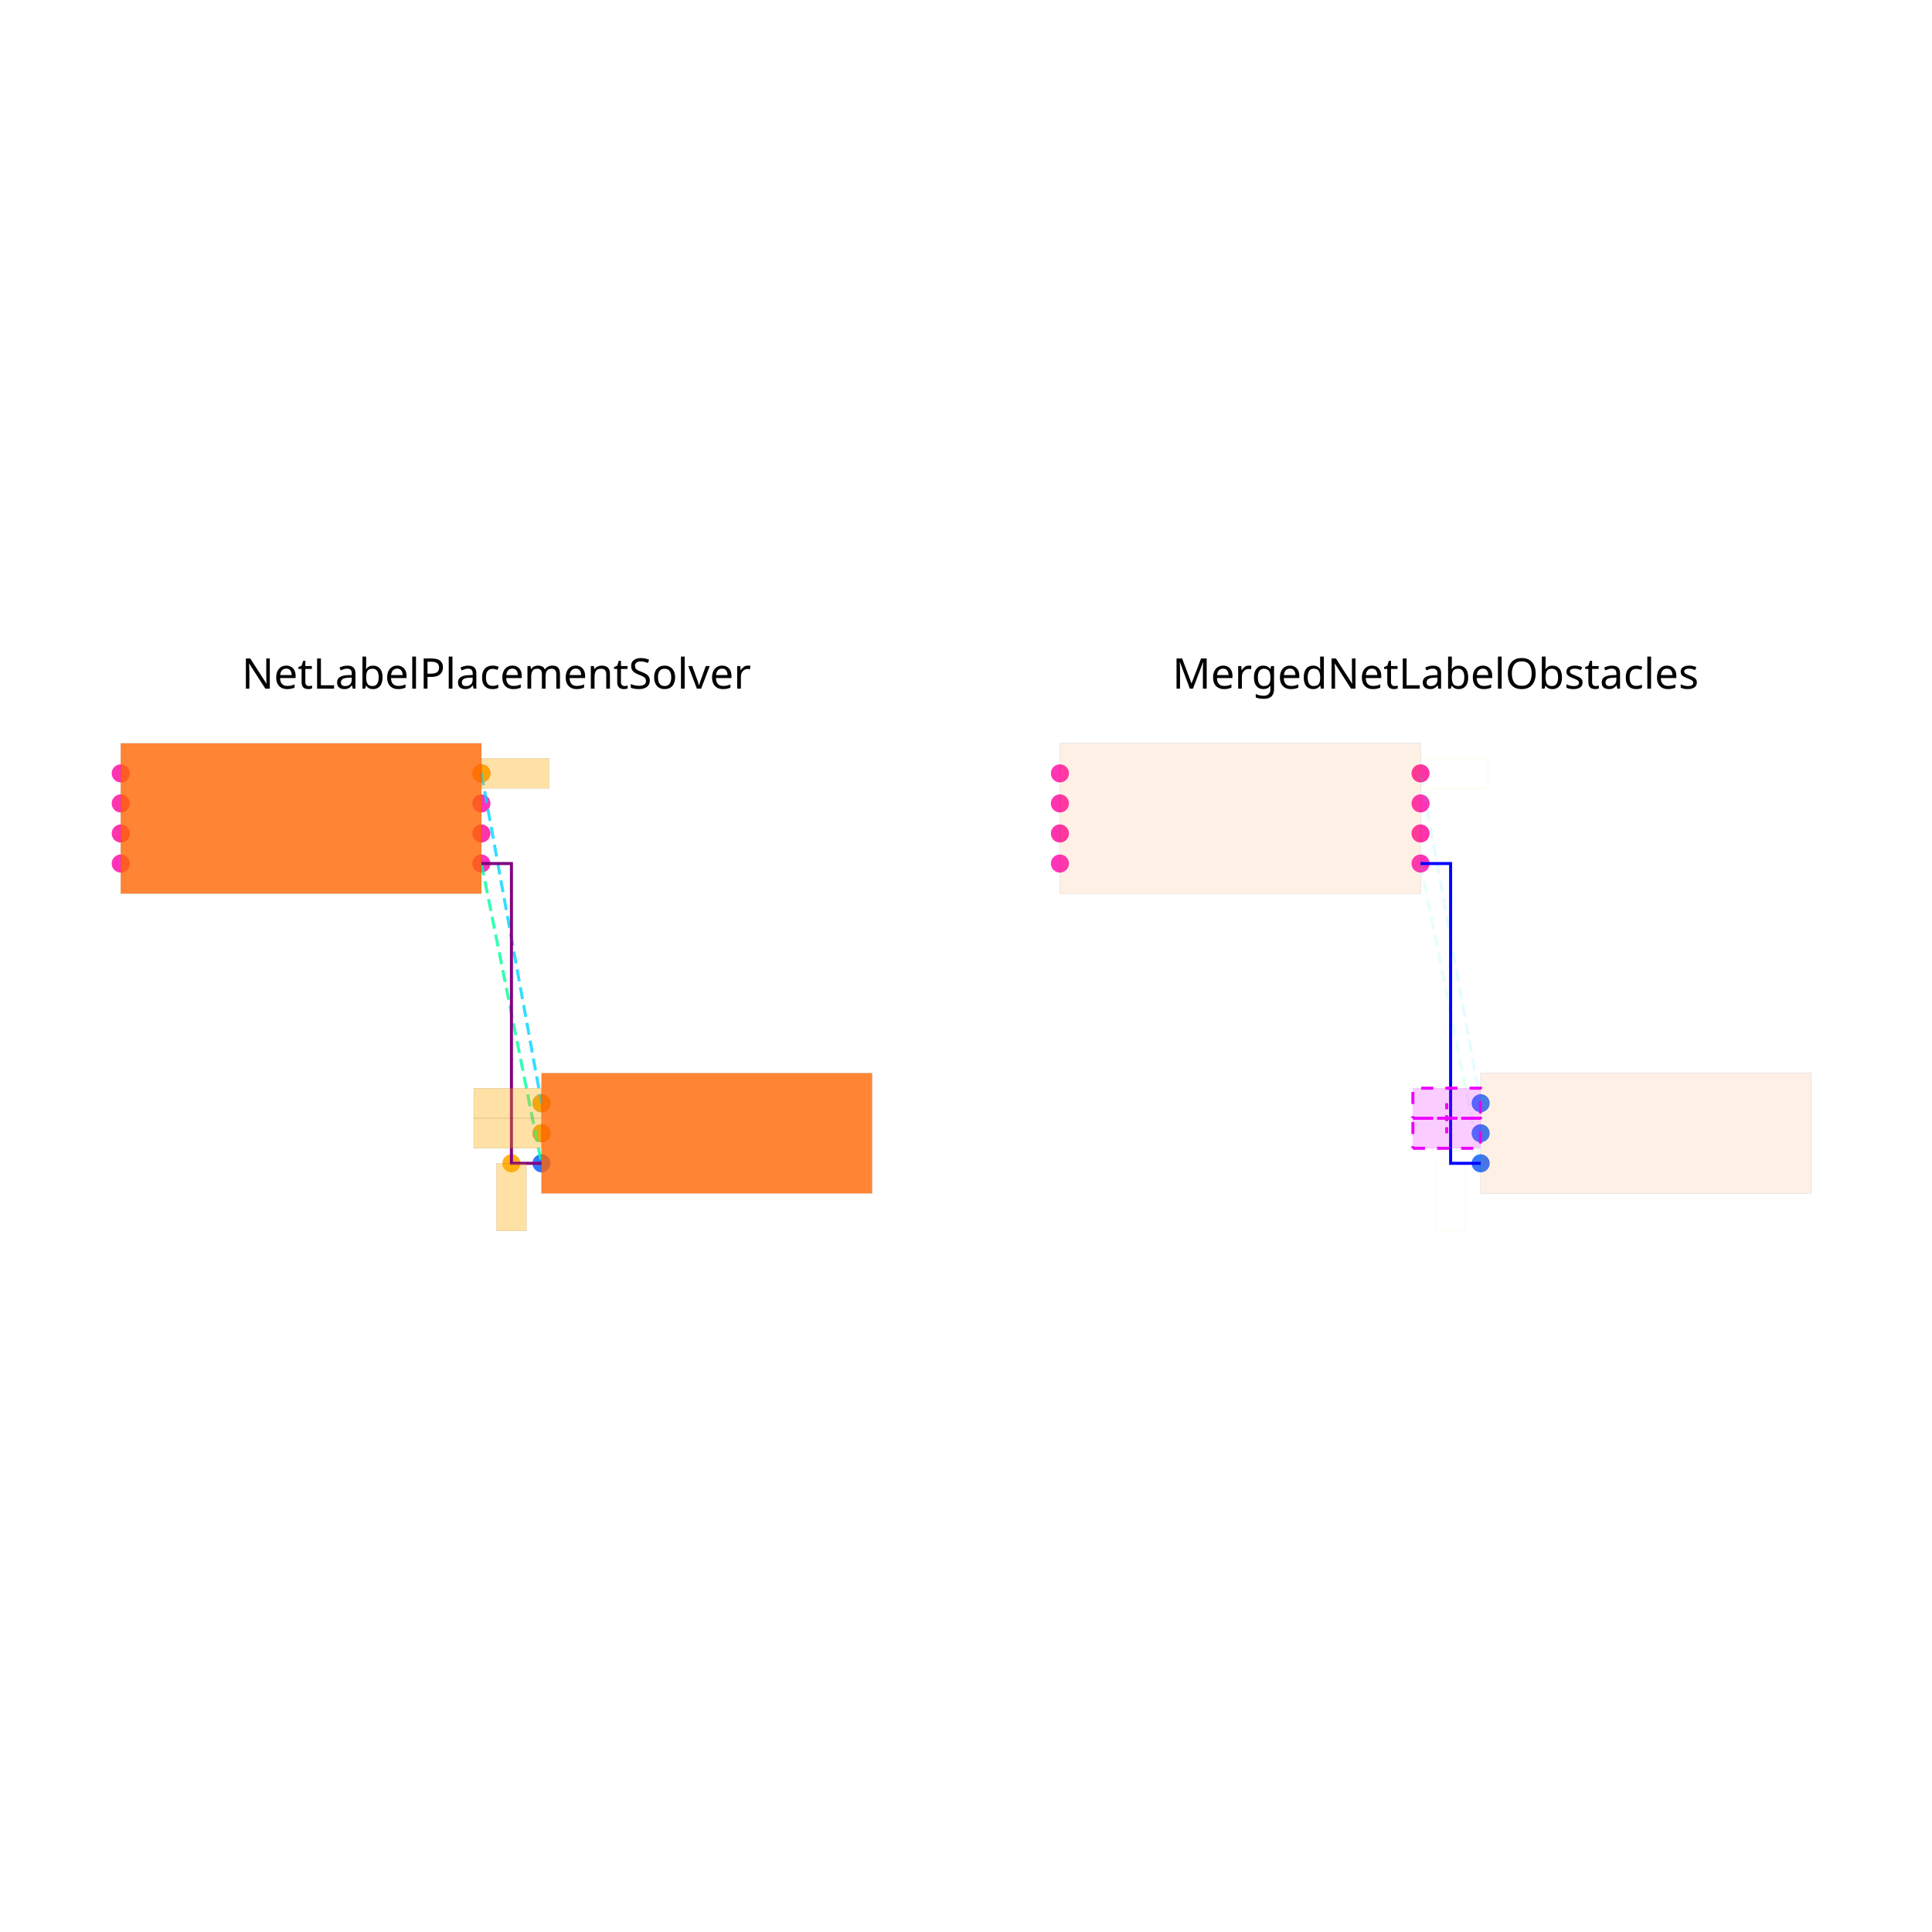
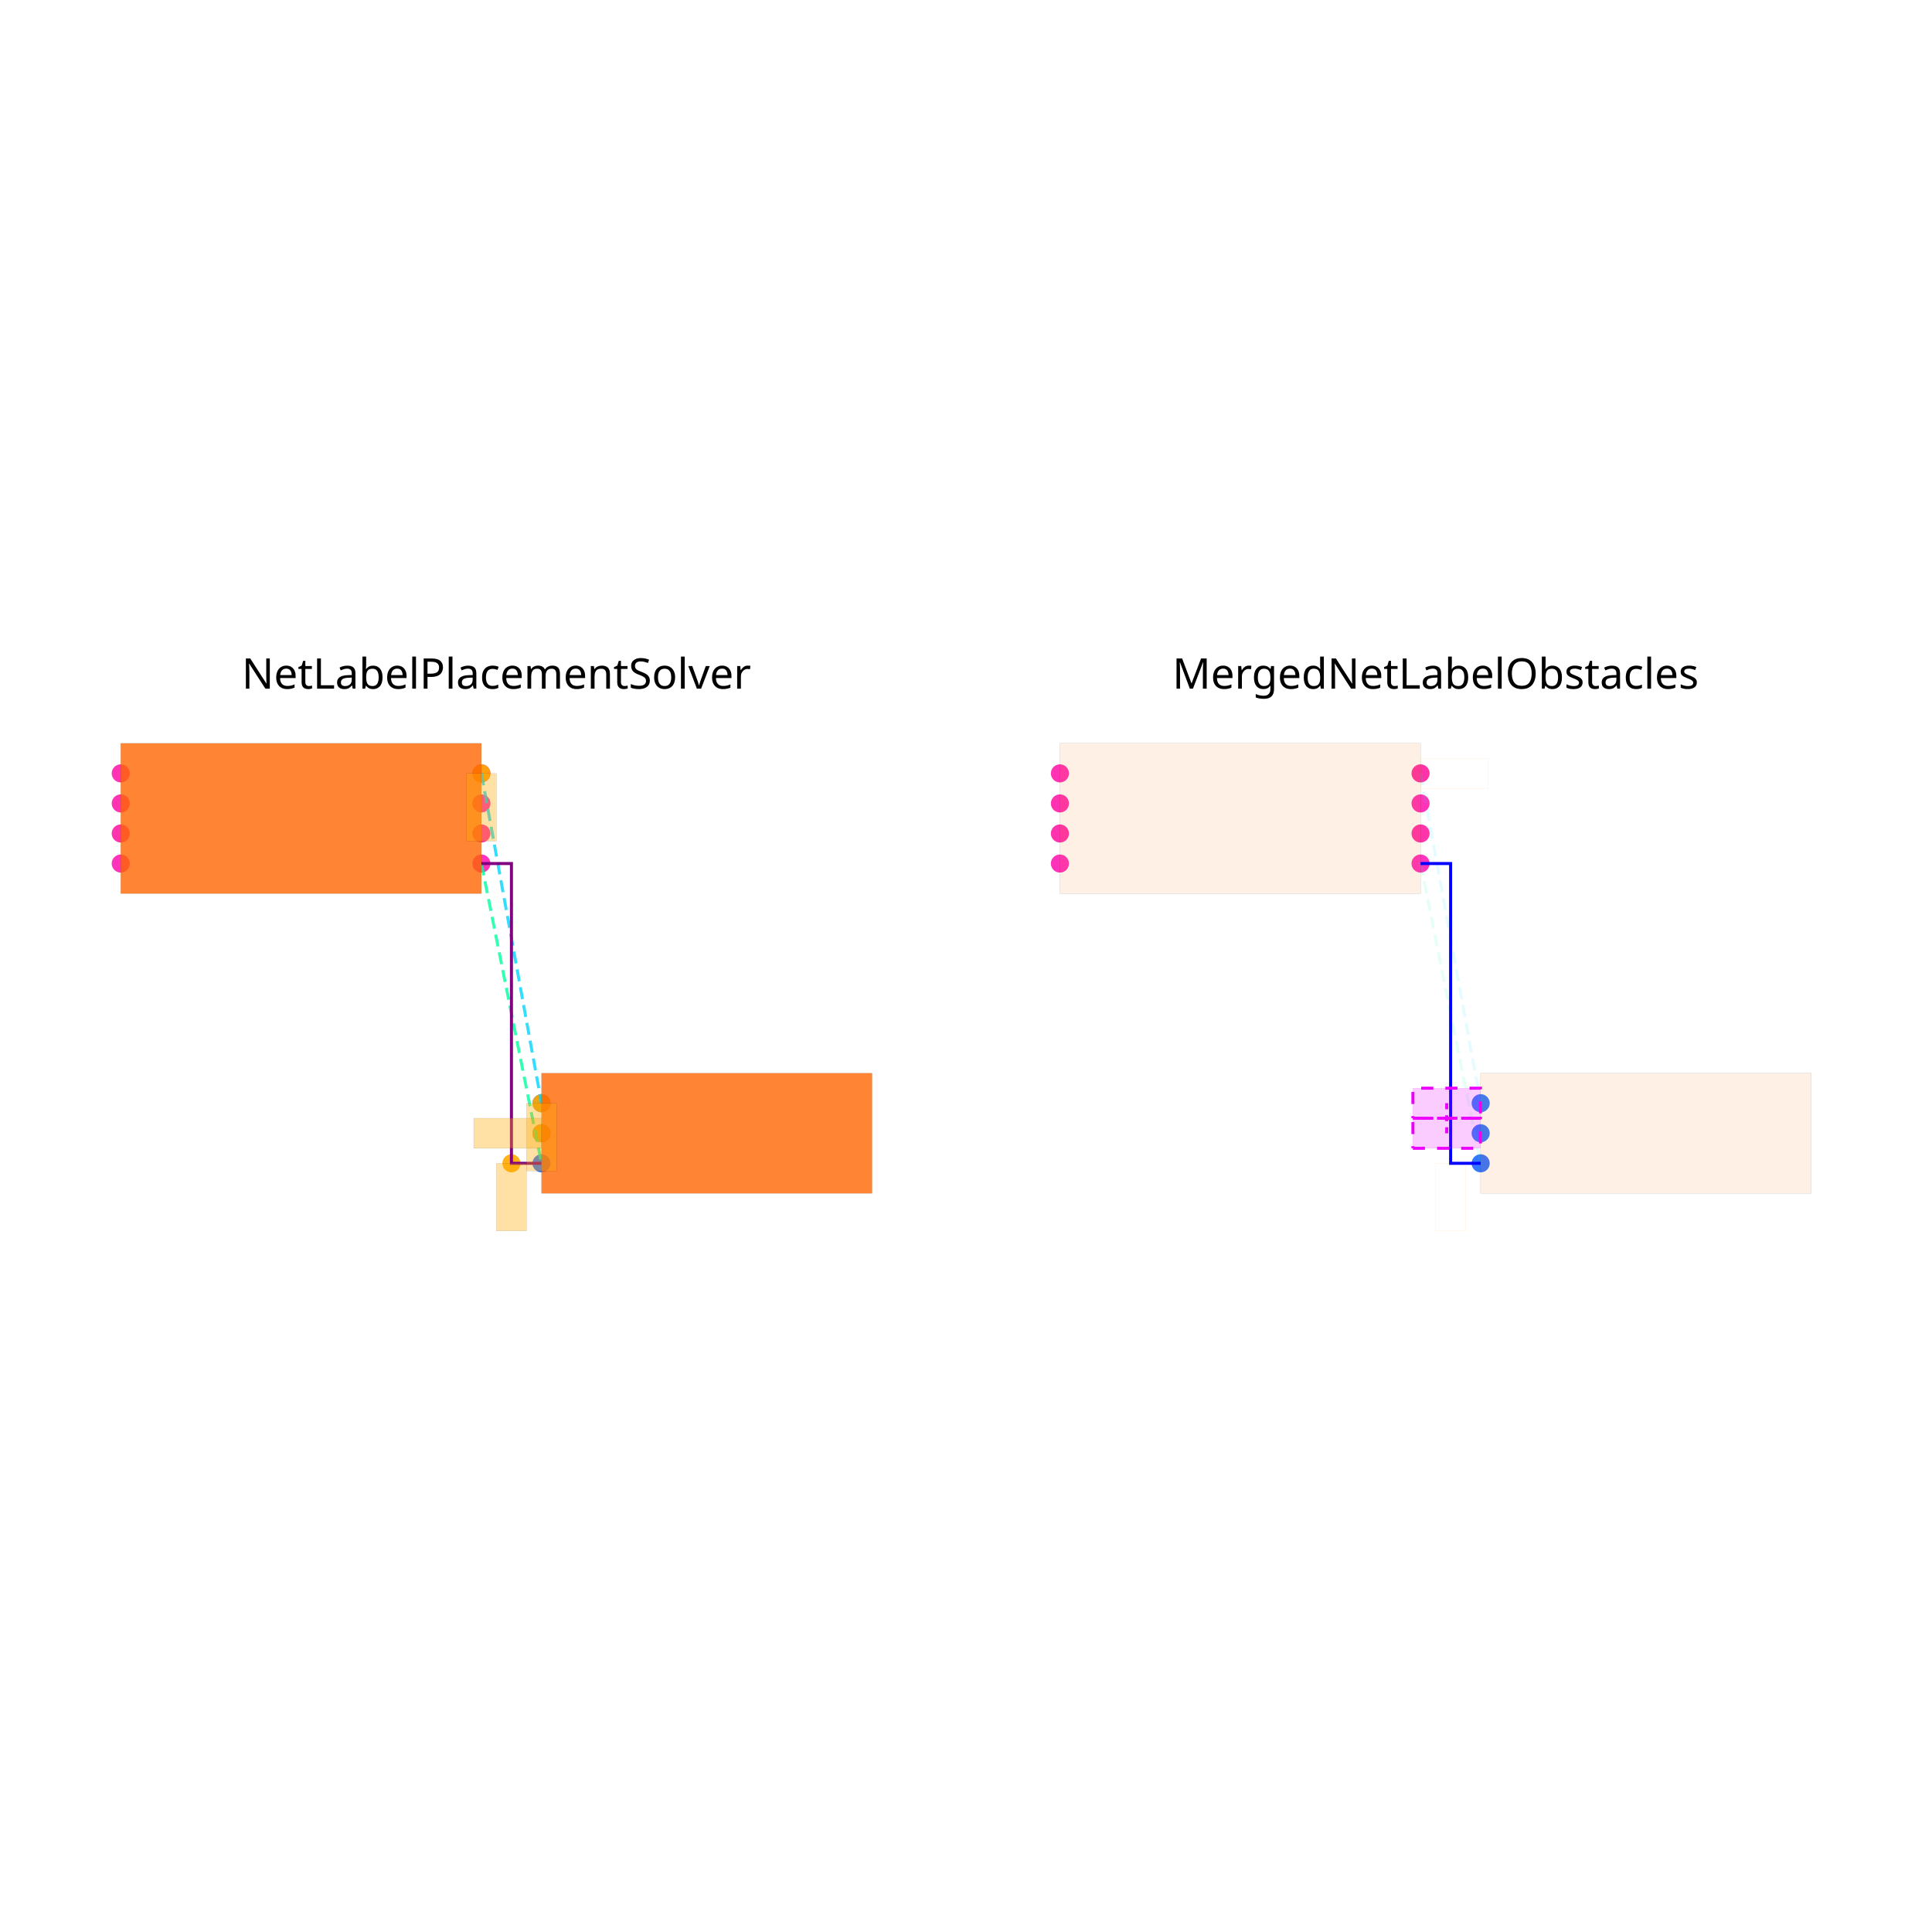
<svg xmlns="http://www.w3.org/2000/svg" width="640" height="640" viewBox="0 0 640 640">
  <rect width="100%" height="100%" fill="white" />
  <g>
    <circle data-type="point" data-label="U1.1 x+" data-x="1.2000000000000002" data-y="-0.30000000000000004" cx="159.467" cy="286.058" r="3" fill="hsl(319, 100%, 50%, 0.8)" />
  </g>
  <g>
    <circle data-type="point" data-label="U1.2 x-" data-x="-1.2000000000000002" data-y="-0.30000000000000004" cx="40" cy="286.058" r="3" fill="hsl(320, 100%, 50%, 0.8)" />
  </g>
  <g>
    <circle data-type="point" data-label="U1.3 x+" data-x="1.2000000000000002" data-y="0.09999999999999998" cx="159.467" cy="266.147" r="3" fill="hsl(321, 100%, 50%, 0.8)" />
  </g>
  <g>
    <circle data-type="point" data-label="U1.4 x-" data-x="-1.2000000000000002" data-y="0.30000000000000004" cx="40" cy="256.191" r="3" fill="hsl(322, 100%, 50%, 0.8)" />
  </g>
  <g>
    <circle data-type="point" data-label="U1.5 x-" data-x="-1.2000000000000002" data-y="0.10000000000000003" cx="40" cy="266.147" r="3" fill="hsl(323, 100%, 50%, 0.8)" />
  </g>
  <g>
    <circle data-type="point" data-label="U1.6 x-" data-x="-1.2000000000000002" data-y="-0.09999999999999998" cx="40" cy="276.102" r="3" fill="hsl(324, 100%, 50%, 0.8)" />
  </g>
  <g>
    <circle data-type="point" data-label="U1.7 x+" data-x="1.2000000000000002" data-y="-0.10000000000000003" cx="159.467" cy="276.102" r="3" fill="hsl(325, 100%, 50%, 0.8)" />
  </g>
  <g>
    <circle data-type="point" data-label="U1.8 x+" data-x="1.2000000000000002" data-y="0.30000000000000004" cx="159.467" cy="256.191" r="3" fill="hsl(326, 100%, 50%, 0.8)" />
  </g>
  <g>
    <circle data-type="point" data-label="J1.1 x-" data-x="1.6" data-y="-1.895" cx="179.378" cy="365.453" r="3" fill="hsl(218, 100%, 50%, 0.8)" />
  </g>
  <g>
    <circle data-type="point" data-label="J1.2 x-" data-x="1.6" data-y="-2.095" cx="179.378" cy="375.409" r="3" fill="hsl(219, 100%, 50%, 0.8)" />
  </g>
  <g>
    <circle data-type="point" data-label="J1.3 x-" data-x="1.6" data-y="-2.295" cx="179.378" cy="385.364" r="3" fill="hsl(220, 100%, 50%, 0.8)" />
  </g>
  <g>
    <circle data-type="point" data-label="ANCHOR y-" data-x="1.4000000000000001" data-y="-2.295" cx="169.422" cy="385.364" r="3" fill="hsl(40, 100%, 50%, 0.9)" />
  </g>
  <g>
-     <circle data-type="point" data-label="ANCHOR x+" data-x="1.2000000000000002" data-y="0.30000000000000004" cx="159.467" cy="256.191" r="3" fill="hsl(40, 100%, 50%, 0.9)" />
+     <circle data-type="point" data-label="ANCHOR y-" data-x="1.2000000000000002" data-y="0.30000000000000004" cx="159.467" cy="256.191" r="3" fill="hsl(40, 100%, 50%, 0.9)" />
  </g>
  <g>
-     <circle data-type="point" data-label="ANCHOR x-" data-x="1.6" data-y="-1.895" cx="179.378" cy="365.453" r="3" fill="hsl(40, 100%, 50%, 0.9)" />
+     <circle data-type="point" data-label="ANCHOR y-" data-x="1.6" data-y="-1.895" cx="179.378" cy="365.453" r="3" fill="hsl(40, 100%, 50%, 0.9)" />
  </g>
  <g>
    <circle data-type="point" data-label="ANCHOR x-" data-x="1.6" data-y="-2.095" cx="179.378" cy="375.409" r="3" fill="hsl(40, 100%, 50%, 0.9)" />
  </g>
  <g>
    <circle data-type="point" data-label="U1.1 x+" data-x="7.450000000000001" data-y="-0.30000000000000004" cx="470.578" cy="286.058" r="3" fill="hsl(319, 100%, 50%, 0.8)" />
  </g>
  <g>
    <circle data-type="point" data-label="U1.2 x-" data-x="5.050000000000001" data-y="-0.30000000000000004" cx="351.111" cy="286.058" r="3" fill="hsl(320, 100%, 50%, 0.8)" />
  </g>
  <g>
    <circle data-type="point" data-label="U1.3 x+" data-x="7.450000000000001" data-y="0.09999999999999998" cx="470.578" cy="266.147" r="3" fill="hsl(321, 100%, 50%, 0.8)" />
  </g>
  <g>
    <circle data-type="point" data-label="U1.4 x-" data-x="5.050000000000001" data-y="0.30000000000000004" cx="351.111" cy="256.191" r="3" fill="hsl(322, 100%, 50%, 0.8)" />
  </g>
  <g>
    <circle data-type="point" data-label="U1.5 x-" data-x="5.050000000000001" data-y="0.10000000000000003" cx="351.111" cy="266.147" r="3" fill="hsl(323, 100%, 50%, 0.8)" />
  </g>
  <g>
    <circle data-type="point" data-label="U1.6 x-" data-x="5.050000000000001" data-y="-0.09999999999999998" cx="351.111" cy="276.102" r="3" fill="hsl(324, 100%, 50%, 0.8)" />
  </g>
  <g>
    <circle data-type="point" data-label="U1.7 x+" data-x="7.450000000000001" data-y="-0.10000000000000003" cx="470.578" cy="276.102" r="3" fill="hsl(325, 100%, 50%, 0.8)" />
  </g>
  <g>
    <circle data-type="point" data-label="U1.8 x+" data-x="7.450000000000001" data-y="0.30000000000000004" cx="470.578" cy="256.191" r="3" fill="hsl(326, 100%, 50%, 0.8)" />
  </g>
  <g>
    <circle data-type="point" data-label="J1.1 x-" data-x="7.850000000000001" data-y="-1.895" cx="490.489" cy="365.453" r="3" fill="hsl(218, 100%, 50%, 0.8)" />
  </g>
  <g>
    <circle data-type="point" data-label="J1.2 x-" data-x="7.850000000000001" data-y="-2.095" cx="490.489" cy="375.409" r="3" fill="hsl(219, 100%, 50%, 0.8)" />
  </g>
  <g>
    <circle data-type="point" data-label="J1.3 x-" data-x="7.850000000000001" data-y="-2.295" cx="490.489" cy="385.364" r="3" fill="hsl(220, 100%, 50%, 0.8)" />
  </g>
  <g>
    <polyline data-points="1.2000000000000002,-0.30000000000000004 1.6,-2.295" data-type="line" data-label="" points="159.467,286.058 179.378,385.364" fill="none" stroke="hsl(157, 100%, 50%, 0.8)" stroke-width="1" stroke-dasharray="4 2" />
  </g>
  <g>
    <polyline data-points="1.2000000000000002,0.30000000000000004 1.6,-1.895" data-type="line" data-label="" points="159.467,256.191 179.378,365.453" fill="none" stroke="hsl(190, 100%, 50%, 0.8)" stroke-width="1" stroke-dasharray="4 2" />
  </g>
  <g>
    <polyline data-points="1.2000000000000002,-0.30000000000000004 1.4000000000000001,-0.30000000000000004 1.4000000000000001,-1.2974999999999999 1.4000000000000001,-2.295 1.6,-2.295" data-type="line" data-label="" points="159.467,286.058 169.422,286.058 169.422,335.711 169.422,385.364 179.378,385.364" fill="none" stroke="purple" stroke-width="1" />
  </g>
  <g>
    <polyline data-points="7.450000000000001,-0.30000000000000004 7.850000000000001,-2.295" data-type="line" data-label="" points="470.578,286.058 490.489,385.364" fill="none" stroke="hsl(157, 100%, 50%, 0.1)" stroke-width="1" stroke-dasharray="4 2" />
  </g>
  <g>
    <polyline data-points="7.450000000000001,0.30000000000000004 7.850000000000001,-1.895" data-type="line" data-label="" points="470.578,256.191 490.489,365.453" fill="none" stroke="hsl(190, 100%, 50%, 0.1)" stroke-width="1" stroke-dasharray="4 2" />
  </g>
  <g>
    <polyline data-points="7.450000000000001,-0.30000000000000004 7.650000000000001,-0.30000000000000004 7.650000000000001,-1.2974999999999999 7.650000000000001,-2.295 7.850000000000001,-2.295" data-type="line" data-label="" points="470.578,286.058 480.533,286.058 480.533,335.711 480.533,385.364 490.489,385.364" fill="none" stroke="blue" stroke-width="1" />
  </g>
  <g>
    <polyline data-points="7.399000000000001,-1.995 7.849000000000001,-1.995 7.849000000000001,-1.795 7.399000000000001,-1.795 7.399000000000001,-1.995" data-type="line" data-label="" points="468.039,370.431 490.439,370.431 490.439,360.476 468.039,360.476 468.039,370.431" fill="none" stroke="hsl(296, 100%, 50%, 1)" stroke-width="1" stroke-dasharray="4 4" />
  </g>
  <g>
    <polyline data-points="7.6240000000000006,-1.895 7.6240000000000006,-1.995" data-type="line" data-label="" points="479.239,365.453 479.239,370.431" fill="none" stroke="hsl(296, 100%, 50%, 1)" stroke-width="1" stroke-dasharray="2 2" />
  </g>
  <g>
    <polyline data-points="7.399000000000001,-2.1950000000000003 7.849000000000001,-2.1950000000000003 7.849000000000001,-1.995 7.399000000000001,-1.995 7.399000000000001,-2.1950000000000003" data-type="line" data-label="" points="468.039,380.387 490.439,380.387 490.439,370.431 468.039,370.431 468.039,380.387" fill="none" stroke="hsl(296, 100%, 50%, 1)" stroke-width="1" stroke-dasharray="4 4" />
  </g>
  <g>
    <polyline data-points="7.6240000000000006,-2.095 7.6240000000000006,-1.995" data-type="line" data-label="" points="479.239,375.409 479.239,370.431" fill="none" stroke="hsl(296, 100%, 50%, 1)" stroke-width="1" stroke-dasharray="2 2" />
  </g>
  <g>
    <rect data-type="rect" data-label="CHIP schematic_component_0" data-x="0" data-y="0" x="40" y="246.236" width="119.467" height="49.778" fill="hsl(24, 100%, 50%, 0.8)" stroke="black" stroke-width="0.02" />
  </g>
  <g>
    <rect data-type="rect" data-label="CHIP schematic_component_1" data-x="2.7" data-y="-2.095" x="179.378" y="355.498" width="109.511" height="39.822" fill="hsl(24, 100%, 50%, 0.8)" stroke="black" stroke-width="0.02" />
  </g>
  <g>
    <rect data-type="rect" data-label="PLACED NET LABEL GND connectivity_net0" data-x="1.4000000000000001" data-y="-2.52" x="164.444" y="385.364" width="9.956" height="22.4" fill="hsl(40, 100%, 50%, 0.35)" stroke="black" stroke-width="0.02" />
  </g>
  <g>
-     <rect data-type="rect" data-label="PLACED NET LABEL VCC connectivity_net1" data-x="1.4260000000000002" data-y="0.30000000000000004" x="159.516" y="251.213" width="22.4" height="9.956" fill="hsl(40, 100%, 50%, 0.35)" stroke="black" stroke-width="0.02" />
+     <rect data-type="rect" data-label="PLACED NET LABEL VCC connectivity_net1" data-x="1.2000000000000002" data-y="0.07400000000000004" x="154.489" y="256.241" width="9.956" height="22.4" fill="hsl(40, 100%, 50%, 0.35)" stroke="black" stroke-width="0.02" />
  </g>
  <g>
-     <rect data-type="rect" data-label="PLACED NET LABEL VCC connectivity_net1" data-x="1.374" data-y="-1.895" x="156.928" y="360.476" width="22.4" height="9.956" fill="hsl(40, 100%, 50%, 0.35)" stroke="black" stroke-width="0.02" />
+     <rect data-type="rect" data-label="PLACED NET LABEL VCC connectivity_net1" data-x="1.6" data-y="-2.121" x="174.4" y="365.503" width="9.956" height="22.4" fill="hsl(40, 100%, 50%, 0.35)" stroke="black" stroke-width="0.02" />
  </g>
  <g>
    <rect data-type="rect" data-label="PLACED NET LABEL MMM connectivity_net2" data-x="1.374" data-y="-2.095" x="156.928" y="370.431" width="22.4" height="9.956" fill="hsl(40, 100%, 50%, 0.35)" stroke="black" stroke-width="0.02" />
  </g>
  <g>
    <rect data-type="rect" data-label="schematic_component_0" data-x="6.250000000000001" data-y="0" x="351.111" y="246.236" width="119.467" height="49.778" fill="hsl(24, 100%, 50%, 0.1)" stroke="black" stroke-width="0.02" />
  </g>
  <g>
    <rect data-type="rect" data-label="schematic_component_1" data-x="8.950000000000001" data-y="-2.095" x="490.489" y="355.498" width="109.511" height="39.822" fill="hsl(24, 100%, 50%, 0.1)" stroke="black" stroke-width="0.02" />
  </g>
  <g>
    <rect data-type="rect" data-label="merged-group-J1-x-" data-x="7.6240000000000006" data-y="-1.995" x="468.039" y="360.476" width="22.4" height="19.911" fill="hsl(296, 100%, 50%, 0.2)" stroke="hsl(296, 100%, 50%, 1)" stroke-width="0.02" />
  </g>
  <g>
    <rect data-type="rect" data-label="connectivity_net1" data-x="7.676000000000001" data-y="0.30000000000000004" x="470.628" y="251.213" width="22.4" height="9.956" fill="none" stroke="hsl(40, 100%, 50%, 1)" stroke-width="0.02" />
  </g>
  <g>
    <rect data-type="rect" data-label="connectivity_net0" data-x="7.650000000000001" data-y="-2.52" x="475.556" y="385.364" width="9.956" height="22.4" fill="none" stroke="hsl(40, 100%, 50%, 1)" stroke-width="0.02" />
  </g>
  <text data-type="text" data-label="NetLabelPlacementSolver" data-x="1.3" data-y="0.78125" x="164.444" y="232.236" fill="black" font-size="14" font-family="sans-serif" text-anchor="middle" dominant-baseline="text-after-edge">NetLabelPlacementSolver</text>
  <text data-type="text" data-label="MergedNetLabelObstacles" data-x="7.550000000000001" data-y="0.78125" x="475.556" y="232.236" fill="black" font-size="14" font-family="sans-serif" text-anchor="middle" dominant-baseline="text-after-edge">MergedNetLabelObstacles</text>
  <g id="crosshair" style="display: none">
    <line id="crosshair-h" y1="0" y2="640" stroke="#666" stroke-width="0.5" />
    <line id="crosshair-v" x1="0" x2="640" stroke="#666" stroke-width="0.5" />
    <text id="coordinates" font-family="monospace" font-size="12" fill="#666" />
  </g>
</svg>
